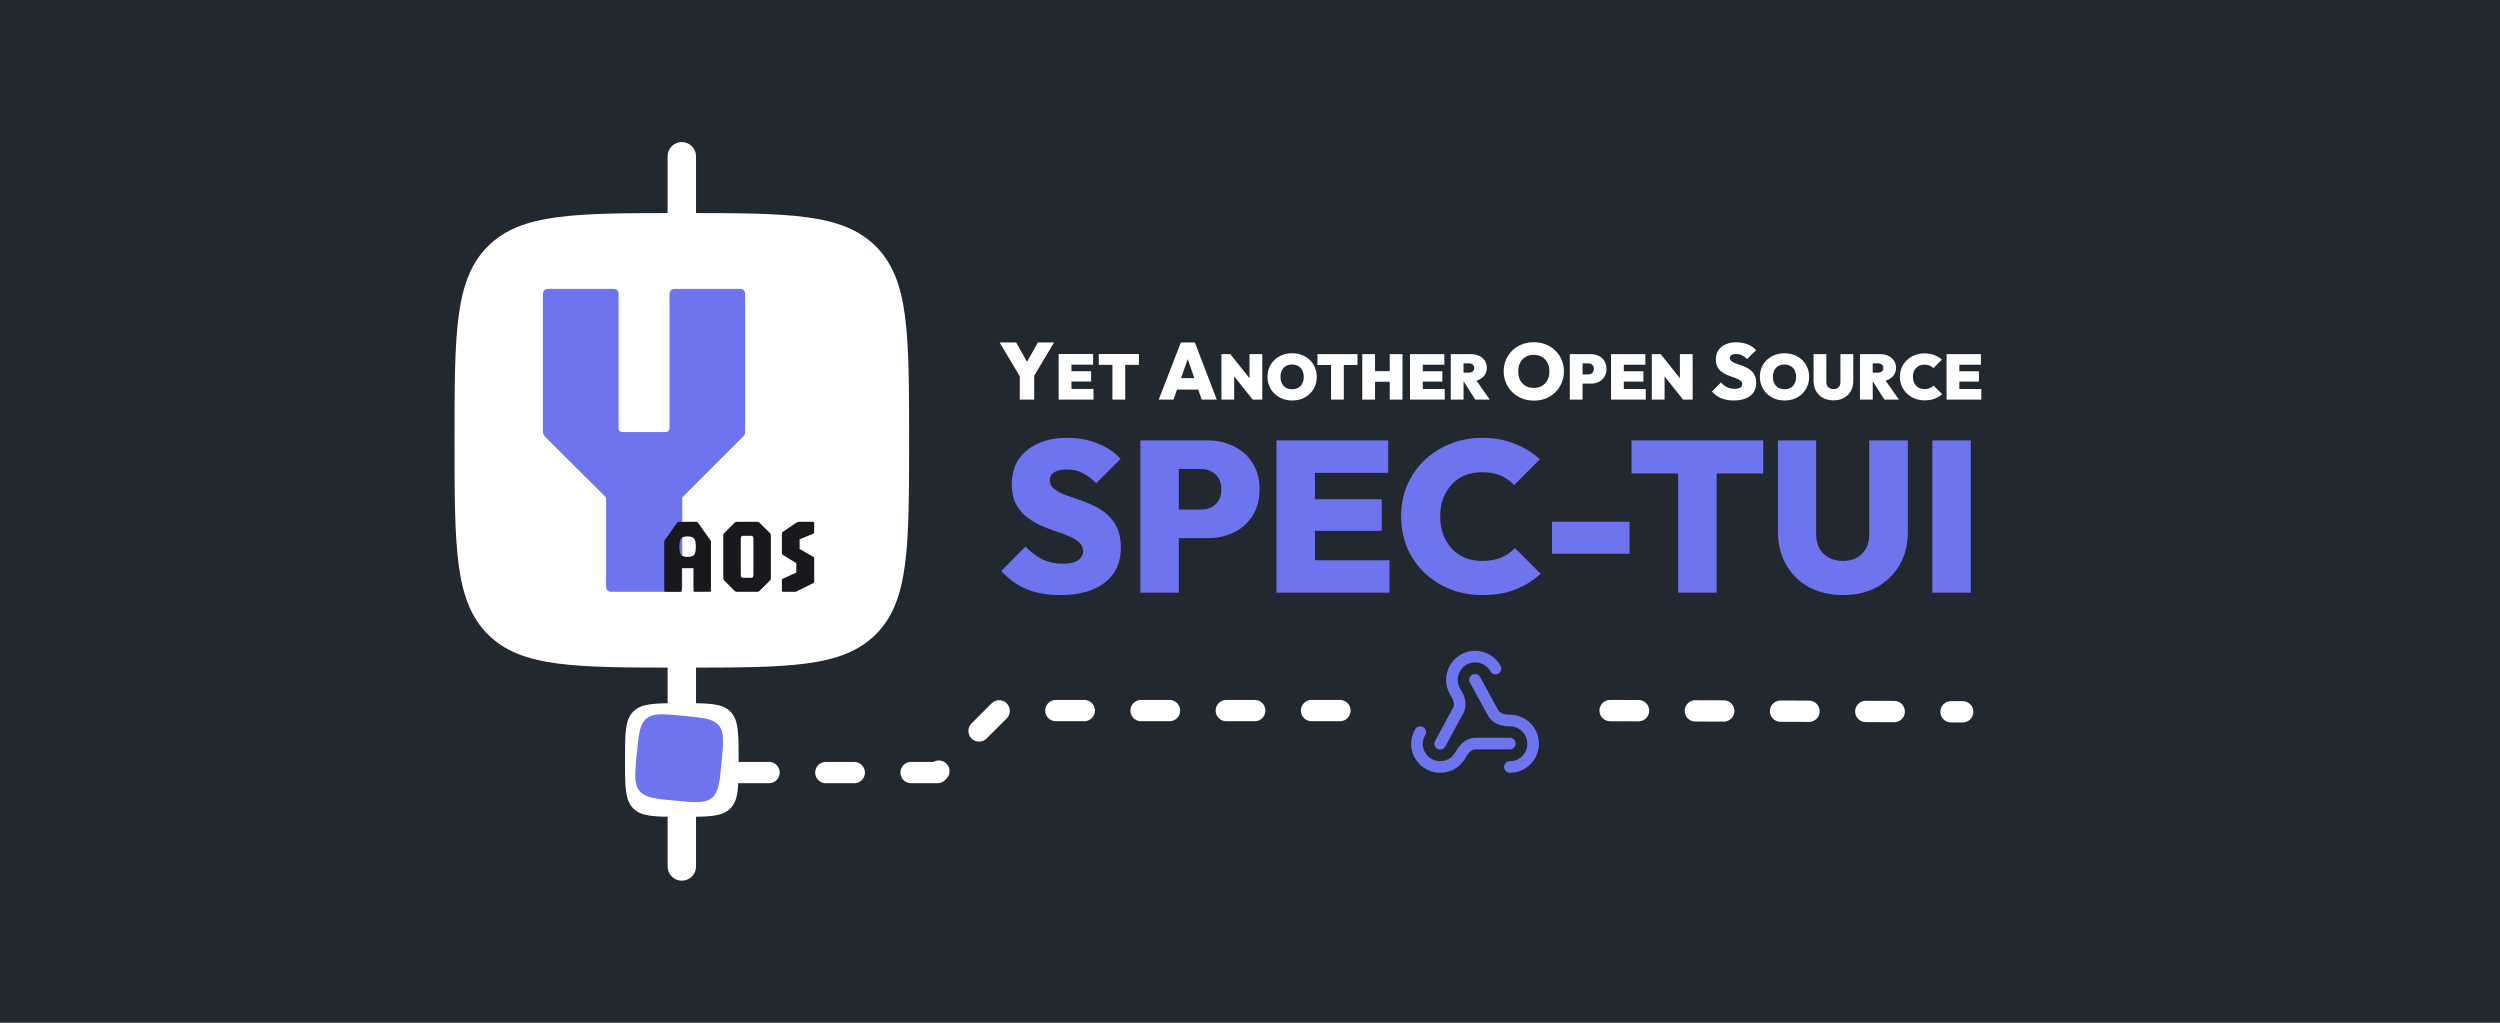
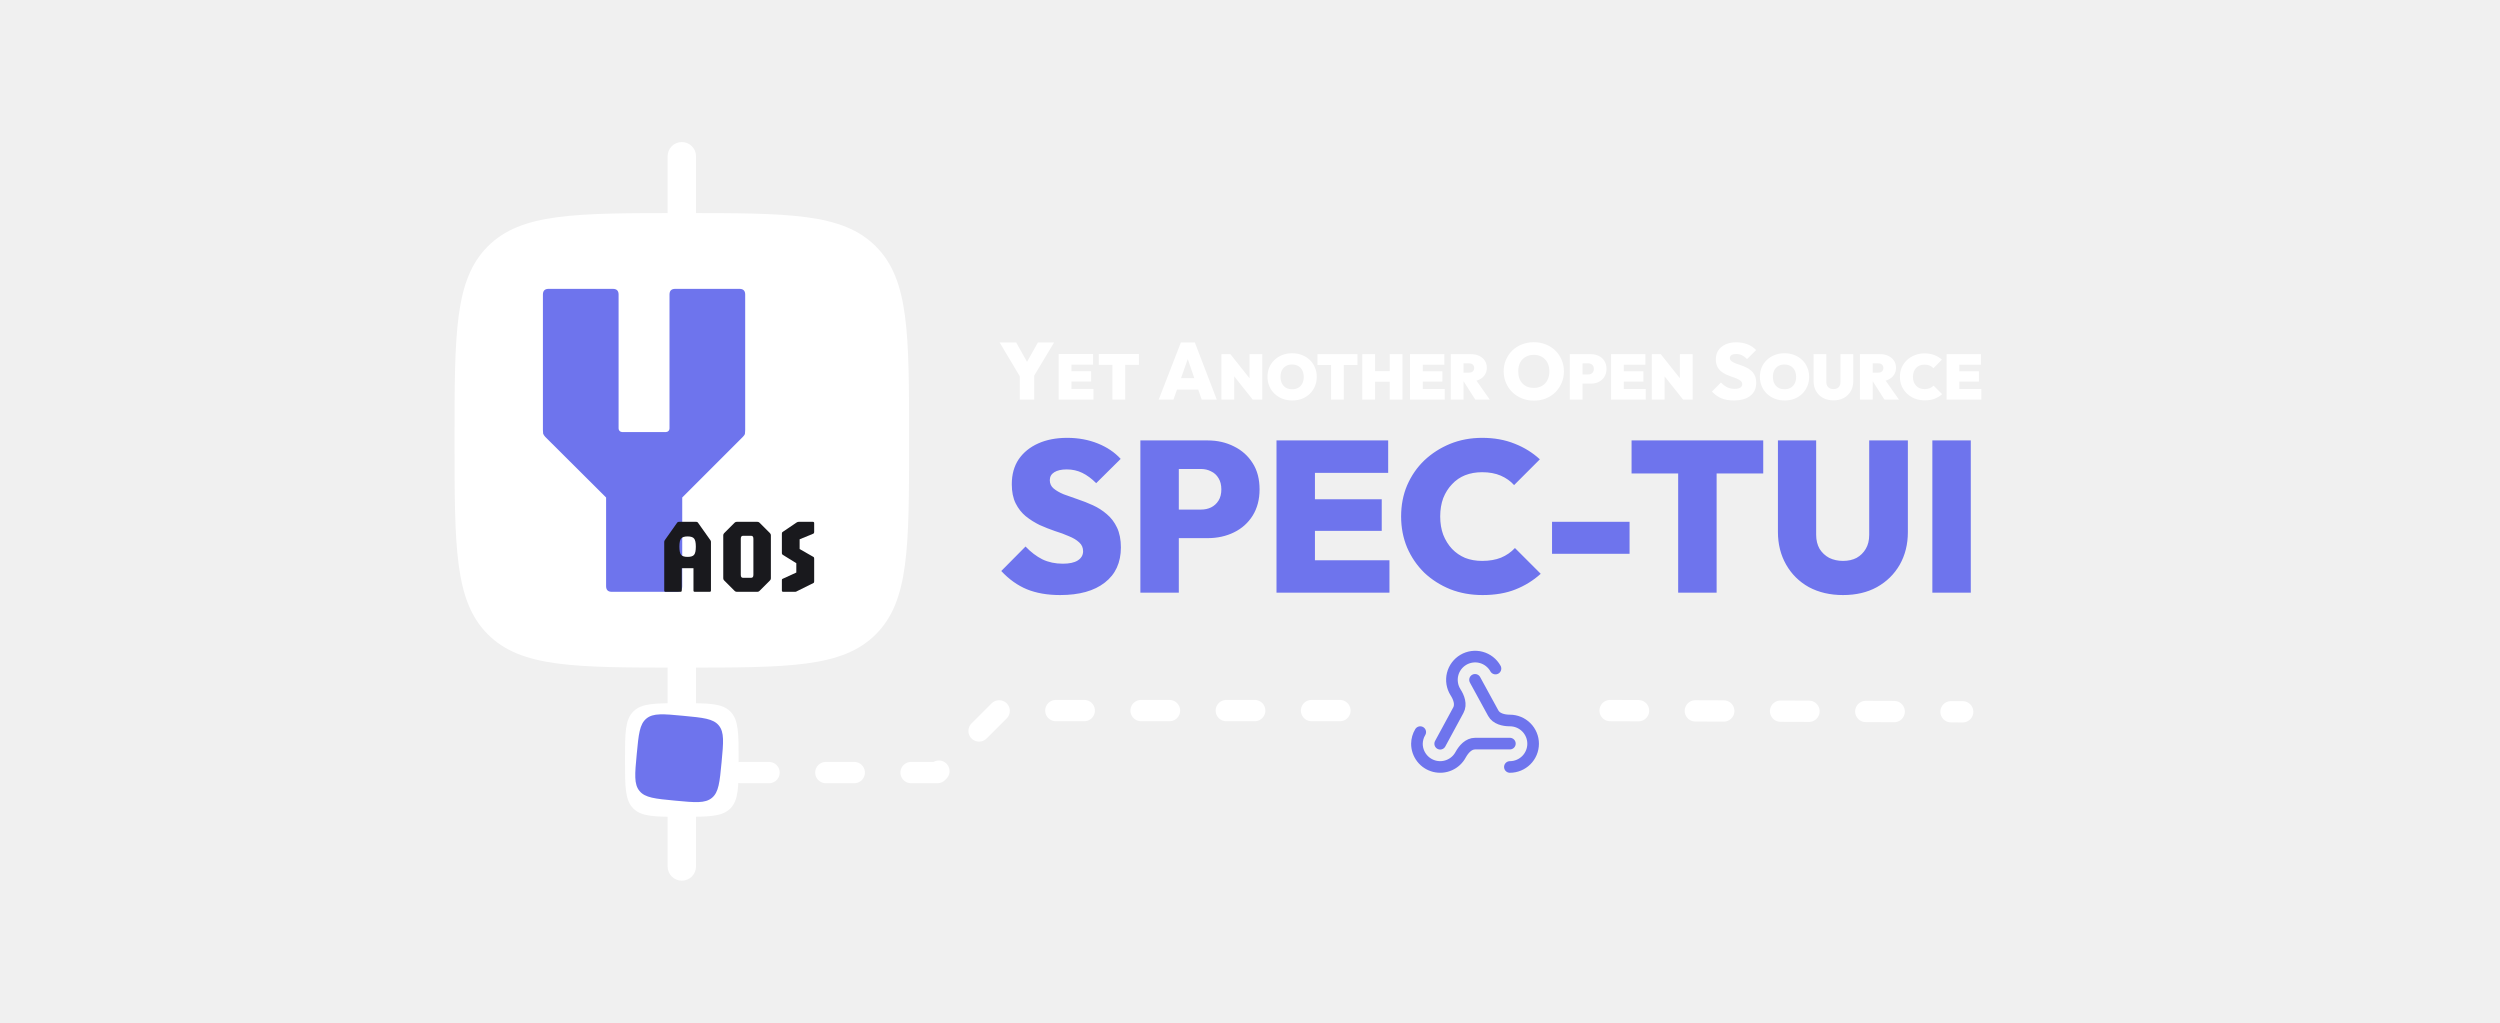
<svg xmlns="http://www.w3.org/2000/svg" width="2816" height="1152" viewBox="0 0 2816 1152" fill="none">
-   <rect width="2816" height="1152" fill="#212830" />
  <path d="M1509.31 800.396H1125.78L1055.94 870.23H770.383" stroke="white" stroke-width="24" stroke-linecap="round" stroke-linejoin="round" stroke-dasharray="32 64" />
  <path d="M512 496C512 375.32 512 314.981 549.49 277.49C586.981 240 647.32 240 768 240V240C888.68 240 949.019 240 986.51 277.49C1024 314.981 1024 375.32 1024 496V496C1024 616.68 1024 677.019 986.51 714.51C949.019 752 888.68 752 768 752V752C647.32 752 586.981 752 549.49 714.51C512 677.019 512 616.68 512 496V496Z" fill="white" />
  <path d="M704 856.061C704 825.891 704 810.806 713.373 801.433C722.745 792.061 737.83 792.061 768 792.061V792.061C798.17 792.061 813.255 792.061 822.627 801.433C832 810.806 832 825.891 832 856.061V856.061C832 886.23 832 901.315 822.627 910.688C813.255 920.061 798.17 920.061 768 920.061V920.061C737.83 920.061 722.745 920.061 713.373 910.688C704 901.315 704 886.23 704 856.061V856.061Z" fill="white" />
  <path d="M752 976L752 176C752 167.163 759.163 160 768 160C776.837 160 784 167.163 784 176L784 976C784 984.837 776.837 992 768 992C759.163 992 752 984.837 752 976Z" fill="white" />
  <path d="M689.105 666.624C684.838 666.624 682.705 664.491 682.705 660.224V560.384L614.097 492.032C612.902 490.667 612.134 489.472 611.793 488.448C611.622 487.253 611.537 485.888 611.537 484.352V331.776C611.537 327.509 613.67 325.376 617.937 325.376H690.385C694.651 325.376 696.785 327.509 696.785 331.776V482.656C696.785 484.865 698.575 486.656 700.785 486.656H750.129C752.338 486.656 754.129 484.865 754.129 482.656V331.776C754.129 327.509 756.262 325.376 760.529 325.376H832.977C837.243 325.376 839.377 327.509 839.377 331.776V484.352C839.377 485.888 839.291 487.253 839.121 488.448C838.95 489.472 838.182 490.667 836.817 492.032L768.465 560.384V660.224C768.465 664.491 766.331 666.624 762.065 666.624H689.105Z" fill="#6E74ED" />
  <path d="M882.186 666.623C881.2 666.623 880.708 666.13 880.708 665.145V654.025C880.708 653.513 880.727 653.099 880.767 652.783C880.846 652.468 881.082 652.212 881.476 652.015L896.972 644.917V634.389L881.713 624.926C881.043 624.532 880.708 623.94 880.708 623.152V601.446C880.708 600.815 880.747 600.361 880.826 600.085C880.905 599.77 881.2 599.435 881.713 599.08L897.268 588.552C897.662 588.316 898.017 588.138 898.333 588.02C898.688 587.862 899.121 587.783 899.634 587.783H915.603C916.589 587.783 917.082 588.276 917.082 589.262V599.316C917.082 600.184 916.786 600.775 916.194 601.091L900.698 607.478V618.42L916.194 627.292C916.786 627.568 917.082 628.199 917.082 629.185V654.913C917.082 655.228 917.022 655.563 916.904 655.918C916.825 656.273 916.628 656.529 916.313 656.687L897.741 665.914C897.505 666.032 897.209 666.19 896.854 666.387C896.539 666.544 896.223 666.623 895.908 666.623H882.186Z" fill="#19191D" />
  <path d="M829.874 666.623C828.967 666.623 828.178 666.288 827.508 665.618L815.679 653.789C815.009 653.158 814.673 652.369 814.673 651.423V602.924C814.673 602.017 815.009 601.229 815.679 600.558L827.508 588.73C828.178 588.099 828.967 587.783 829.874 587.783H853.118C854.064 587.783 854.852 588.099 855.483 588.73L867.312 600.558C867.983 601.229 868.318 602.017 868.318 602.924V651.423C868.318 652.369 867.983 653.158 867.312 653.789L855.483 665.618C854.852 666.288 854.064 666.623 853.118 666.623H829.874ZM836.853 650.832H846.138C847.794 650.832 848.623 649.728 848.623 647.52V606.887C848.623 604.639 847.794 603.516 846.138 603.516H836.853C835.236 603.516 834.428 604.639 834.428 606.887V647.52C834.428 649.728 835.236 650.832 836.853 650.832Z" fill="#19191D" />
  <path d="M749.662 666.623C748.676 666.623 748.183 666.13 748.183 665.145V610.317C748.183 609.805 748.38 609.213 748.775 608.543L762.792 588.67C763.226 588.079 763.857 587.783 764.685 587.783H784.262C785.129 587.783 785.76 588.079 786.154 588.67L800.231 608.543C800.625 609.095 800.822 609.687 800.822 610.317V665.145C800.822 666.13 800.329 666.623 799.344 666.623H782.606C781.62 666.623 781.127 666.13 781.127 665.145V640.008H767.938V665.145C767.938 666.13 767.445 666.623 766.459 666.623H749.662ZM774.503 627.292C778.13 627.292 780.575 626.503 781.837 624.926C783.138 623.31 783.789 620.254 783.789 615.759C783.789 611.264 783.138 608.228 781.837 606.65C780.575 605.034 778.13 604.225 774.503 604.225C770.915 604.225 768.47 605.034 767.169 606.65C765.907 608.228 765.276 611.264 765.276 615.759C765.276 620.254 765.907 623.31 767.169 624.926C768.47 626.503 770.915 627.292 774.503 627.292Z" fill="#19191D" />
  <path d="M717.214 849.535C719.347 827.009 720.414 815.745 728.074 809.41C735.735 803.074 746.999 804.141 769.525 806.274V806.274C792.052 808.408 803.315 809.474 809.651 817.135C815.986 824.796 814.919 836.059 812.786 858.586V858.586C810.653 881.112 809.586 892.376 801.925 898.711C794.265 905.047 783.001 903.98 760.475 901.847V901.847C737.948 899.713 726.685 898.647 720.349 890.986C714.014 883.325 715.08 872.062 717.214 849.535V849.535Z" fill="#6E74ED" />
  <path d="M1150.59 427.033L1125.98 385.718H1144.59L1163.39 419.224H1150.32L1169.11 385.718H1187.36L1162.57 427.033H1150.59ZM1148.68 450.097V420.404H1164.93V450.097H1148.68ZM1192.46 450.097V398.758H1206.89V450.097H1192.46ZM1204.15 450.097V438.127H1231.69V450.097H1204.15ZM1204.15 429.763V418.082H1229.02V429.763H1204.15ZM1204.15 410.728V398.758H1231.26V410.728H1204.15ZM1253.04 450.097V398.758H1267.46V450.097H1253.04ZM1237.68 411.016V398.758H1282.89V411.016H1237.68ZM1305.18 450.097L1330.15 385.718H1345.86L1370.56 450.097H1353.58L1334.97 395.979H1340.87L1321.8 450.097H1305.18ZM1320.35 438.837V425.943H1355.85V438.837H1320.35ZM1375.82 450.097V398.915H1385.88L1390.19 409.697V450.097H1375.82ZM1411.04 450.097L1381.35 412.788L1385.88 398.915L1415.57 436.223L1411.04 450.097ZM1411.04 450.097L1407.45 438.739V398.915H1421.82V450.097H1411.04ZM1455.6 451.103C1451.57 451.103 1447.86 450.432 1444.45 449.09C1441.1 447.748 1438.15 445.879 1435.61 443.483C1433.12 441.087 1431.18 438.26 1429.79 435.001C1428.4 431.742 1427.7 428.22 1427.7 424.434C1427.7 420.6 1428.38 417.078 1429.72 413.867C1431.11 410.656 1433.05 407.852 1435.54 405.456C1438.03 403.06 1440.96 401.215 1444.31 399.921C1447.71 398.579 1451.43 397.908 1455.45 397.908C1459.48 397.908 1463.17 398.579 1466.52 399.921C1469.93 401.215 1472.87 403.06 1475.36 405.456C1477.86 407.852 1479.77 410.68 1481.12 413.939C1482.5 417.149 1483.2 420.672 1483.2 424.506C1483.2 428.292 1482.5 431.814 1481.12 435.073C1479.77 438.284 1477.86 441.111 1475.36 443.555C1472.87 445.951 1469.95 447.82 1466.59 449.162C1463.24 450.456 1459.57 451.103 1455.6 451.103ZM1455.45 438.451C1458.14 438.451 1460.46 437.876 1462.43 436.726C1464.39 435.576 1465.9 433.947 1466.95 431.838C1468.01 429.729 1468.54 427.261 1468.54 424.434C1468.54 422.325 1468.22 420.432 1467.6 418.755C1467.03 417.03 1466.16 415.568 1465.01 414.37C1463.86 413.124 1462.47 412.189 1460.84 411.566C1459.26 410.895 1457.47 410.56 1455.45 410.56C1452.77 410.56 1450.44 411.135 1448.48 412.285C1446.51 413.387 1445.01 414.993 1443.95 417.101C1442.9 419.162 1442.37 421.606 1442.37 424.434C1442.37 426.59 1442.66 428.531 1443.23 430.256C1443.85 431.982 1444.74 433.467 1445.89 434.713C1447.04 435.911 1448.41 436.846 1449.99 437.517C1451.62 438.14 1453.44 438.451 1455.45 438.451ZM1499.3 450.097V398.915H1513.68V450.097H1499.3ZM1483.99 411.135V398.915H1529.07V411.135H1483.99ZM1534.47 450.097V398.915H1548.85V450.097H1534.47ZM1565.38 450.097V398.915H1579.76V450.097H1565.38ZM1542.31 429.969V418.036H1570.99V429.969H1542.31ZM1588.24 450.097V398.915H1602.62V450.097H1588.24ZM1599.89 450.097V438.164H1627.35V450.097H1599.89ZM1599.89 429.825V418.18H1624.69V429.825H1599.89ZM1599.89 410.847V398.915H1626.92V410.847H1599.89ZM1645.8 429.681V419.761H1654.5C1656.46 419.761 1657.95 419.282 1658.95 418.324C1660.01 417.365 1660.54 416.095 1660.54 414.514C1660.54 412.932 1660.01 411.662 1658.95 410.704C1657.95 409.745 1656.46 409.266 1654.5 409.266H1645.8V398.915H1656.8C1660.34 398.915 1663.46 399.562 1666.14 400.855C1668.83 402.149 1670.93 403.947 1672.47 406.247C1674 408.547 1674.77 411.231 1674.77 414.298C1674.77 417.365 1673.98 420.049 1672.4 422.349C1670.86 424.649 1668.71 426.447 1665.93 427.74C1663.15 429.034 1659.86 429.681 1656.08 429.681H1645.8ZM1634.15 450.097V398.915H1648.53V450.097H1634.15ZM1661.76 450.097L1647.81 428.244L1660.75 425.44L1678.08 450.097H1661.76ZM1727.86 451.26C1722.96 451.26 1718.46 450.425 1714.34 448.754C1710.22 447.083 1706.61 444.756 1703.51 441.772C1700.47 438.789 1698.08 435.298 1696.35 431.3C1694.62 427.242 1693.75 422.886 1693.75 418.232C1693.75 413.577 1694.59 409.281 1696.26 405.343C1697.99 401.345 1700.38 397.854 1703.42 394.87C1706.46 391.887 1710.04 389.589 1714.16 387.978C1718.28 386.307 1722.78 385.472 1727.68 385.472C1732.57 385.472 1737.08 386.307 1741.19 387.978C1745.31 389.589 1748.89 391.887 1751.93 394.87C1754.98 397.854 1757.33 401.345 1759.01 405.343C1760.74 409.341 1761.6 413.667 1761.6 418.321C1761.6 422.976 1760.74 427.302 1759.01 431.3C1757.33 435.298 1754.98 438.819 1751.93 441.862C1748.89 444.846 1745.31 447.173 1741.19 448.844C1737.14 450.455 1732.69 451.26 1727.86 451.26ZM1727.68 436.939C1731.26 436.939 1734.36 436.163 1736.99 434.612C1739.61 433.06 1741.64 430.882 1743.07 428.078C1744.51 425.273 1745.22 421.991 1745.22 418.232C1745.22 415.487 1744.8 412.981 1743.97 410.713C1743.19 408.446 1742.03 406.506 1740.48 404.895C1738.93 403.224 1737.08 401.941 1734.93 401.046C1732.78 400.151 1730.36 399.704 1727.68 399.704C1724.1 399.704 1720.99 400.479 1718.37 402.031C1715.74 403.523 1713.71 405.671 1712.28 408.475C1710.85 411.28 1710.13 414.532 1710.13 418.232C1710.13 421.096 1710.52 423.692 1711.3 426.019C1712.13 428.287 1713.33 430.256 1714.88 431.927C1716.43 433.538 1718.28 434.791 1720.43 435.686C1722.58 436.521 1724.99 436.939 1727.68 436.939ZM1779.86 432.126V421.775H1789.13C1790.24 421.775 1791.24 421.559 1792.15 421.128C1793.11 420.648 1793.88 419.953 1794.45 419.043C1795.03 418.084 1795.32 416.91 1795.32 415.521C1795.32 414.131 1795.03 412.981 1794.45 412.07C1793.88 411.112 1793.11 410.417 1792.15 409.986C1791.24 409.506 1790.24 409.267 1789.13 409.267H1779.86V398.916H1791.94C1795.24 398.916 1798.22 399.586 1800.85 400.928C1803.54 402.222 1805.64 404.115 1807.18 406.607C1808.76 409.051 1809.55 412.022 1809.55 415.521C1809.55 418.971 1808.76 421.942 1807.18 424.434C1805.64 426.926 1803.54 428.843 1800.85 430.185C1798.22 431.479 1795.24 432.126 1791.94 432.126H1779.86ZM1768.22 450.097V398.916H1782.59V450.097H1768.22ZM1814.69 450.097V398.916H1829.07V450.097H1814.69ZM1826.33 450.097V438.164H1853.79V450.097H1826.33ZM1826.33 429.825V418.18H1851.13V429.825H1826.33ZM1826.33 410.848V398.916H1853.36V410.848H1826.33ZM1860.6 450.097V398.916H1870.66L1874.98 409.698V450.097H1860.6ZM1895.82 450.097L1866.13 412.789L1870.66 398.916L1900.35 436.223L1895.82 450.097ZM1895.82 450.097L1892.23 438.739V398.916H1906.6V450.097H1895.82ZM1952.86 451.081C1947.55 451.081 1942.93 450.276 1938.99 448.665C1935.11 447.053 1931.56 444.517 1928.34 441.056L1938.45 430.852C1940.66 433.18 1943.02 434.97 1945.52 436.223C1948.03 437.416 1950.86 438.013 1954.03 438.013C1956.71 438.013 1958.77 437.566 1960.2 436.67C1961.69 435.716 1962.44 434.433 1962.44 432.822C1962.44 431.33 1961.9 430.107 1960.83 429.152C1959.75 428.137 1958.32 427.272 1956.53 426.556C1954.8 425.78 1952.86 425.064 1950.71 424.408C1948.63 423.692 1946.51 422.856 1944.36 421.902C1942.27 420.887 1940.33 419.664 1938.54 418.232C1936.81 416.8 1935.41 415.01 1934.33 412.861C1933.26 410.713 1932.72 408.058 1932.72 404.895C1932.72 400.837 1933.68 397.377 1935.59 394.512C1937.56 391.648 1940.27 389.44 1943.73 387.889C1947.19 386.337 1951.22 385.561 1955.82 385.561C1960.41 385.561 1964.65 386.337 1968.53 387.889C1972.4 389.44 1975.6 391.588 1978.1 394.333L1967.9 404.448C1965.99 402.538 1964.05 401.106 1962.08 400.151C1960.11 399.196 1957.96 398.719 1955.64 398.719C1953.43 398.719 1951.7 399.107 1950.45 399.883C1949.19 400.658 1948.57 401.762 1948.57 403.195C1948.57 404.627 1949.1 405.79 1950.18 406.685C1951.25 407.58 1952.65 408.386 1954.38 409.102C1956.17 409.758 1958.11 410.445 1960.2 411.161C1962.35 411.877 1964.47 412.712 1966.56 413.667C1968.65 414.622 1970.55 415.845 1972.29 417.337C1974.08 418.829 1975.51 420.708 1976.58 422.976C1977.66 425.243 1978.19 427.988 1978.19 431.211C1978.19 437.536 1975.95 442.429 1971.48 445.89C1967.06 449.351 1960.86 451.081 1952.86 451.081ZM2010.22 451.103C2006.19 451.103 2002.48 450.432 1999.07 449.09C1995.72 447.748 1992.77 445.88 1990.23 443.483C1987.74 441.087 1985.8 438.26 1984.41 435.001C1983.02 431.742 1982.33 428.22 1982.33 424.434C1982.33 420.6 1983 417.078 1984.34 413.867C1985.73 410.657 1987.67 407.853 1990.16 405.457C1992.65 403.061 1995.58 401.216 1998.93 399.922C2002.33 398.58 2006.05 397.909 2010.07 397.909C2014.1 397.909 2017.79 398.58 2021.14 399.922C2024.55 401.216 2027.49 403.061 2029.98 405.457C2032.48 407.853 2034.39 410.68 2035.74 413.939C2037.12 417.15 2037.82 420.672 2037.82 424.506C2037.82 428.292 2037.12 431.814 2035.74 435.073C2034.39 438.284 2032.48 441.111 2029.98 443.555C2027.49 445.951 2024.57 447.82 2021.21 449.162C2017.86 450.456 2014.19 451.103 2010.22 451.103ZM2010.07 438.452C2012.76 438.452 2015.08 437.876 2017.05 436.726C2019.01 435.576 2020.52 433.947 2021.57 431.838C2022.63 429.73 2023.16 427.262 2023.16 424.434C2023.16 422.326 2022.84 420.433 2022.22 418.755C2021.65 417.03 2020.78 415.569 2019.63 414.371C2018.48 413.125 2017.09 412.19 2015.46 411.567C2013.88 410.896 2012.09 410.561 2010.07 410.561C2007.39 410.561 2005.06 411.136 2003.1 412.286C2001.14 413.388 1999.63 414.994 1998.57 417.102C1997.52 419.163 1996.99 421.607 1996.99 424.434C1996.99 426.591 1997.28 428.532 1997.85 430.257C1998.48 431.982 1999.36 433.468 2000.51 434.714C2001.66 435.912 2003.03 436.846 2004.61 437.517C2006.24 438.14 2008.06 438.452 2010.07 438.452ZM2065.23 450.959C2060.73 450.959 2056.8 450.049 2053.44 448.228C2050.09 446.359 2047.48 443.795 2045.61 440.536C2043.74 437.277 2042.81 433.539 2042.81 429.322V398.916H2057.18V430.616C2057.18 432.246 2057.54 433.635 2058.26 434.785C2058.98 435.936 2059.94 436.822 2061.14 437.445C2062.38 438.02 2063.75 438.308 2065.23 438.308C2066.77 438.308 2068.11 438.02 2069.26 437.445C2070.46 436.822 2071.39 435.96 2072.06 434.857C2072.73 433.707 2073.07 432.317 2073.07 430.688V398.916H2087.52V429.394C2087.52 433.611 2086.58 437.349 2084.71 440.608C2082.89 443.819 2080.3 446.359 2076.95 448.228C2073.64 450.049 2069.74 450.959 2065.23 450.959ZM2106.7 429.682V419.762H2115.4C2117.36 419.762 2118.85 419.283 2119.86 418.324C2120.91 417.366 2121.44 416.096 2121.44 414.514C2121.44 412.933 2120.91 411.663 2119.86 410.704C2118.85 409.746 2117.36 409.267 2115.4 409.267H2106.7V398.916H2117.7C2121.24 398.916 2124.36 399.562 2127.04 400.856C2129.73 402.15 2131.84 403.947 2133.37 406.248C2134.9 408.548 2135.67 411.232 2135.67 414.299C2135.67 417.366 2134.88 420.049 2133.3 422.35C2131.76 424.65 2129.61 426.447 2126.83 427.741C2124.05 429.035 2120.77 429.682 2116.98 429.682H2106.7ZM2095.06 450.097V398.916H2109.43V450.097H2095.06ZM2122.66 450.097L2108.71 428.244L2121.65 425.441L2138.98 450.097H2122.66ZM2167.95 450.959C2164.02 450.959 2160.36 450.312 2156.96 449.018C2153.6 447.677 2150.65 445.808 2148.11 443.412C2145.57 441.015 2143.58 438.212 2142.15 435.001C2140.76 431.742 2140.06 428.22 2140.06 424.434C2140.06 420.6 2140.76 417.078 2142.15 413.867C2143.58 410.657 2145.55 407.877 2148.04 405.529C2150.58 403.181 2153.53 401.36 2156.88 400.066C2160.24 398.724 2163.88 398.053 2167.81 398.053C2171.79 398.053 2175.43 398.676 2178.74 399.922C2182.04 401.168 2184.92 402.893 2187.36 405.098L2177.8 414.73C2176.65 413.484 2175.24 412.502 2173.56 411.783C2171.93 411.064 2170.01 410.704 2167.81 410.704C2165.89 410.704 2164.12 411.016 2162.49 411.639C2160.91 412.262 2159.54 413.172 2158.39 414.371C2157.24 415.569 2156.33 417.03 2155.66 418.755C2155.04 420.433 2154.73 422.326 2154.73 424.434C2154.73 426.591 2155.04 428.532 2155.66 430.257C2156.33 431.934 2157.24 433.372 2158.39 434.57C2159.54 435.768 2160.91 436.702 2162.49 437.373C2164.12 437.996 2165.89 438.308 2167.81 438.308C2169.97 438.308 2171.88 437.972 2173.56 437.301C2175.29 436.63 2176.77 435.648 2178.02 434.354L2187.65 443.987C2185.11 446.191 2182.26 447.916 2179.1 449.162C2175.93 450.36 2172.22 450.959 2167.95 450.959ZM2192.63 450.097V398.916H2207.01V450.097H2192.63ZM2204.28 450.097V438.164H2231.74V450.097H2204.28ZM2204.28 429.825V418.18H2229.08V429.825H2204.28ZM2204.28 410.848V398.916H2231.31V410.848H2204.28Z" fill="white" />
  <path d="M1194.11 670.272C1179.76 670.272 1167.26 668.095 1156.61 663.741C1146.13 659.386 1136.53 652.532 1127.82 643.177L1155.16 615.598C1161.13 621.888 1167.5 626.727 1174.27 630.114C1181.05 633.339 1188.71 634.952 1197.26 634.952C1204.51 634.952 1210.08 633.742 1213.95 631.323C1217.98 628.743 1220 625.275 1220 620.921C1220 616.889 1218.54 613.582 1215.64 611.002C1212.74 608.26 1208.87 605.921 1204.03 603.986C1199.35 601.889 1194.11 599.954 1188.3 598.18C1182.66 596.245 1176.93 593.987 1171.13 591.406C1165.48 588.664 1160.24 585.358 1155.4 581.487C1150.73 577.617 1146.94 572.778 1144.03 566.972C1141.13 561.166 1139.68 553.989 1139.68 545.441C1139.68 534.474 1142.26 525.12 1147.42 517.378C1152.74 509.637 1160.08 503.67 1169.43 499.476C1178.79 495.283 1189.68 493.186 1202.09 493.186C1214.51 493.186 1225.96 495.283 1236.45 499.476C1246.93 503.67 1255.56 509.476 1262.33 516.895L1234.75 544.232C1229.59 539.071 1224.35 535.2 1219.03 532.619C1213.71 530.039 1207.9 528.749 1201.61 528.749C1195.64 528.749 1190.97 529.797 1187.58 531.894C1184.19 533.99 1182.5 536.974 1182.5 540.845C1182.5 544.716 1183.95 547.86 1186.85 550.28C1189.76 552.699 1193.55 554.876 1198.22 556.812C1203.06 558.586 1208.3 560.44 1213.95 562.376C1219.75 564.311 1225.48 566.569 1231.12 569.15C1236.77 571.73 1241.93 575.036 1246.61 579.068C1251.45 583.1 1255.32 588.181 1258.22 594.309C1261.12 600.438 1262.57 607.857 1262.57 616.566C1262.57 633.662 1256.53 646.887 1244.43 656.241C1232.5 665.595 1215.72 670.272 1194.11 670.272ZM1318.87 606.163V573.988H1352.74C1356.93 573.988 1360.72 573.182 1364.11 571.569C1367.66 569.795 1370.48 567.214 1372.58 563.827C1374.67 560.44 1375.72 556.247 1375.72 551.247C1375.72 546.248 1374.67 542.054 1372.58 538.667C1370.48 535.119 1367.66 532.539 1364.11 530.926C1360.72 529.152 1356.93 528.265 1352.74 528.265H1318.87V496.089H1360.24C1371.21 496.089 1381.12 498.347 1389.99 502.863C1398.87 507.218 1405.88 513.508 1411.04 521.733C1416.2 529.797 1418.78 539.635 1418.78 551.247C1418.78 562.537 1416.2 572.375 1411.04 580.762C1405.88 588.987 1398.87 595.277 1389.99 599.632C1381.12 603.986 1371.21 606.163 1360.24 606.163H1318.87ZM1284.52 667.611V496.089H1327.82V667.611H1284.52ZM1437.84 667.611V496.089H1481.15V667.611H1437.84ZM1472.2 667.611V631.081H1565.09V667.611H1472.2ZM1472.2 597.938V562.376H1556.39V597.938H1472.2ZM1472.2 532.619V496.089H1563.64V532.619H1472.2ZM1669.9 670.272C1656.84 670.272 1644.74 668.095 1633.61 663.741C1622.49 659.225 1612.73 653.015 1604.34 645.113C1596.12 637.049 1589.67 627.614 1584.99 616.808C1580.47 606.002 1578.21 594.309 1578.21 581.729C1578.21 568.988 1580.47 557.295 1584.99 546.651C1589.67 535.845 1596.12 526.491 1604.34 518.588C1612.73 510.685 1622.41 504.476 1633.37 499.96C1644.5 495.444 1656.52 493.186 1669.42 493.186C1682.97 493.186 1695.14 495.364 1705.95 499.718C1716.75 503.912 1726.27 509.798 1734.5 517.378L1705.47 546.409C1701.43 541.893 1696.43 538.345 1690.47 535.764C1684.5 533.184 1677.48 531.894 1669.42 531.894C1662.48 531.894 1656.11 533.023 1650.31 535.281C1644.66 537.539 1639.74 540.925 1635.55 545.441C1631.36 549.796 1628.05 555.037 1625.63 561.166C1623.37 567.295 1622.24 574.149 1622.24 581.729C1622.24 589.31 1623.37 596.164 1625.63 602.293C1628.05 608.421 1631.36 613.744 1635.55 618.259C1639.74 622.614 1644.66 626.001 1650.31 628.42C1656.11 630.678 1662.48 631.807 1669.42 631.807C1677.48 631.807 1684.58 630.597 1690.71 628.178C1696.84 625.598 1702.08 621.969 1706.43 617.292L1735.46 646.322C1727.08 653.902 1717.56 659.789 1706.92 663.983C1696.43 668.176 1684.1 670.272 1669.9 670.272ZM1748.21 623.824V587.777H1835.54V623.824H1748.21ZM1890.29 667.611V497.299H1933.6V667.611H1890.29ZM1837.8 533.345V496.089H1986.1V533.345H1837.8ZM2075.96 670.272C2061.44 670.272 2048.62 667.289 2037.49 661.321C2026.53 655.193 2017.98 646.725 2011.85 635.92C2005.72 625.114 2002.66 612.857 2002.66 599.148V496.089H2045.72V602.293C2045.72 608.421 2047.01 613.744 2049.59 618.259C2052.33 622.614 2055.96 626.001 2060.48 628.42C2065.15 630.678 2070.31 631.807 2075.96 631.807C2081.77 631.807 2086.85 630.678 2091.2 628.42C2095.56 626.001 2099.02 622.614 2101.6 618.259C2104.18 613.905 2105.47 608.663 2105.47 602.535V496.089H2149.02V599.39C2149.02 613.098 2145.96 625.356 2139.83 636.162C2133.7 646.806 2125.15 655.193 2114.18 661.321C2103.38 667.289 2090.64 670.272 2075.96 670.272ZM2176.6 667.611V496.089H2219.9V667.611H2176.6Z" fill="#6E74ED" />
  <path d="M1813.63 800.396L2210.76 801.767" stroke="white" stroke-width="24" stroke-linecap="round" stroke-linejoin="round" stroke-dasharray="32 64" />
  <path d="M1700.73 837.608H1661.54C1654.34 837.608 1648.78 843.759 1645.31 850.041C1642.57 855.192 1638.18 859.277 1632.85 861.648C1627.51 864.019 1621.54 864.539 1615.88 863.125C1610.21 861.711 1605.18 858.444 1601.59 853.845C1598 849.245 1596.04 843.576 1596.04 837.739C1596.11 833.159 1597.35 828.579 1599.77 824.653M1622.22 837.739L1642.7 799.919C1646.16 793.572 1643.35 785.655 1639.42 779.635C1637.57 776.672 1636.33 773.367 1635.78 769.916C1635.22 766.466 1635.36 762.939 1636.19 759.544C1637.02 756.149 1638.52 752.954 1640.61 750.149C1642.69 747.343 1645.32 744.984 1648.33 743.21C1651.34 741.435 1654.68 740.282 1658.14 739.818C1661.6 739.354 1665.13 739.588 1668.5 740.507C1671.87 741.426 1675.02 743.011 1677.77 745.169C1680.52 747.326 1682.81 750.013 1684.51 753.069M1661.47 765.763L1681.96 803.256C1685.42 809.603 1693.54 811.566 1700.73 811.566C1707.68 811.566 1714.33 814.324 1719.24 819.232C1724.15 824.14 1726.91 830.798 1726.91 837.739C1726.91 844.681 1724.15 851.338 1719.24 856.246C1714.33 861.155 1707.68 863.912 1700.73 863.912" stroke="#6E74ED" stroke-width="13.086" stroke-linecap="round" stroke-linejoin="round" />
</svg>
